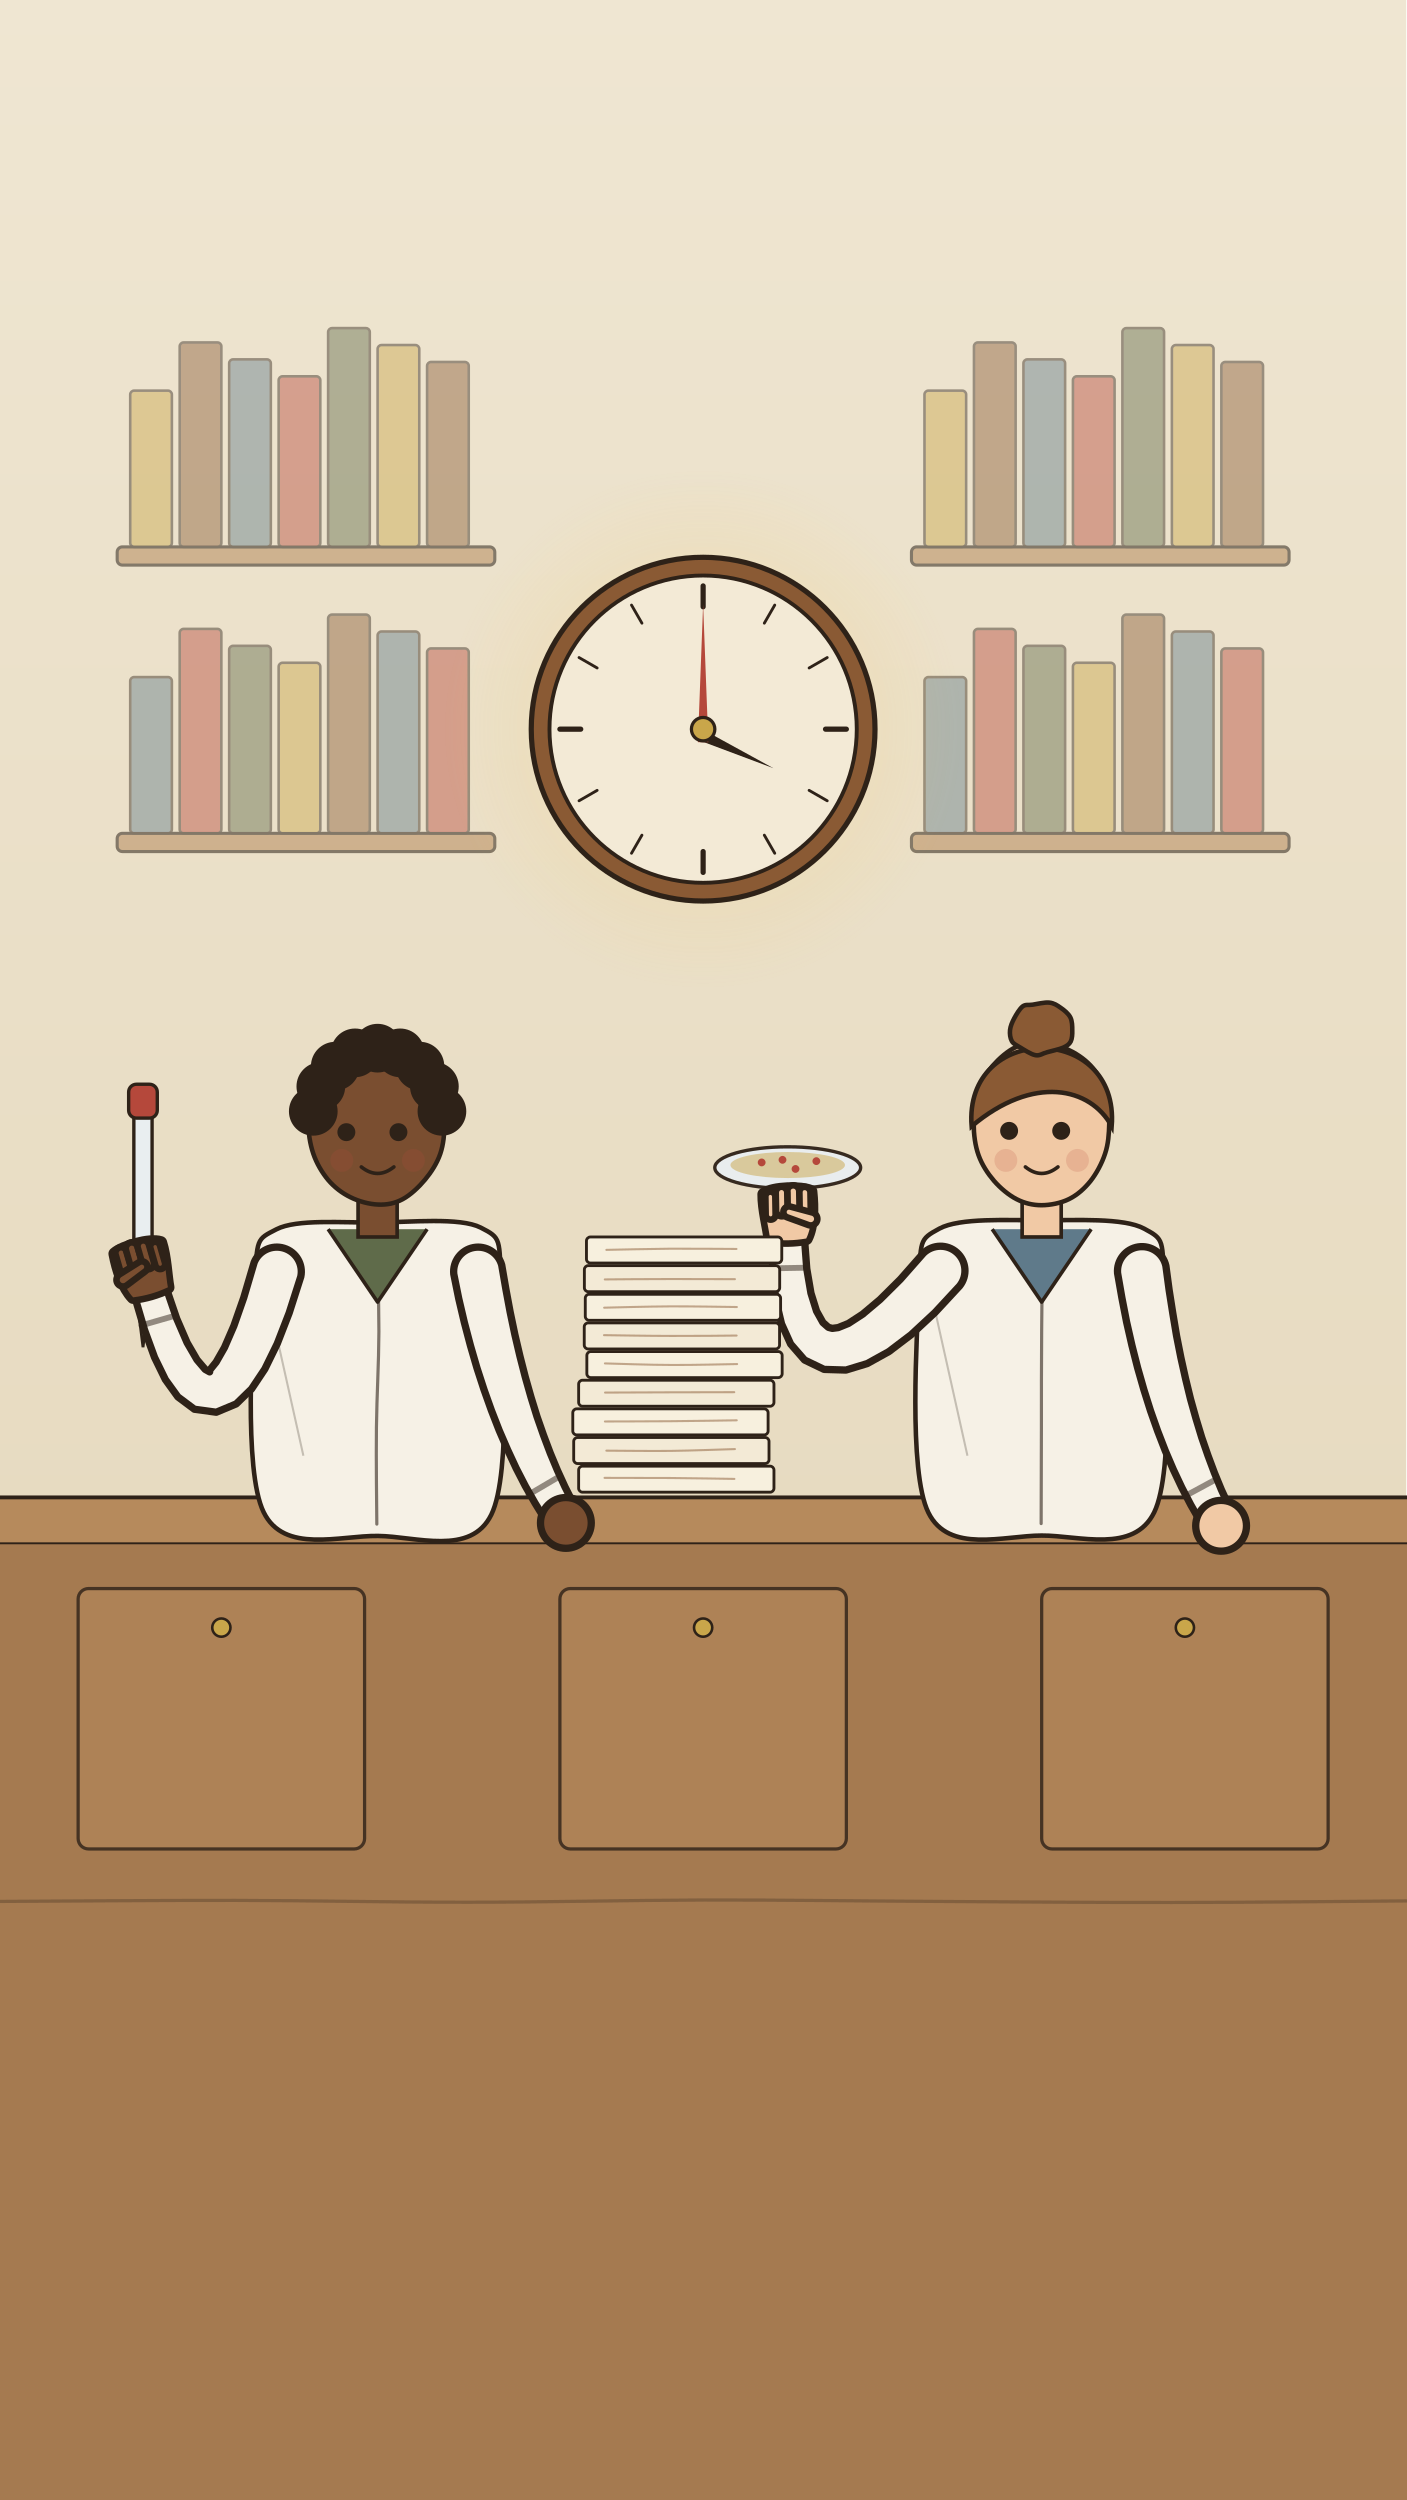
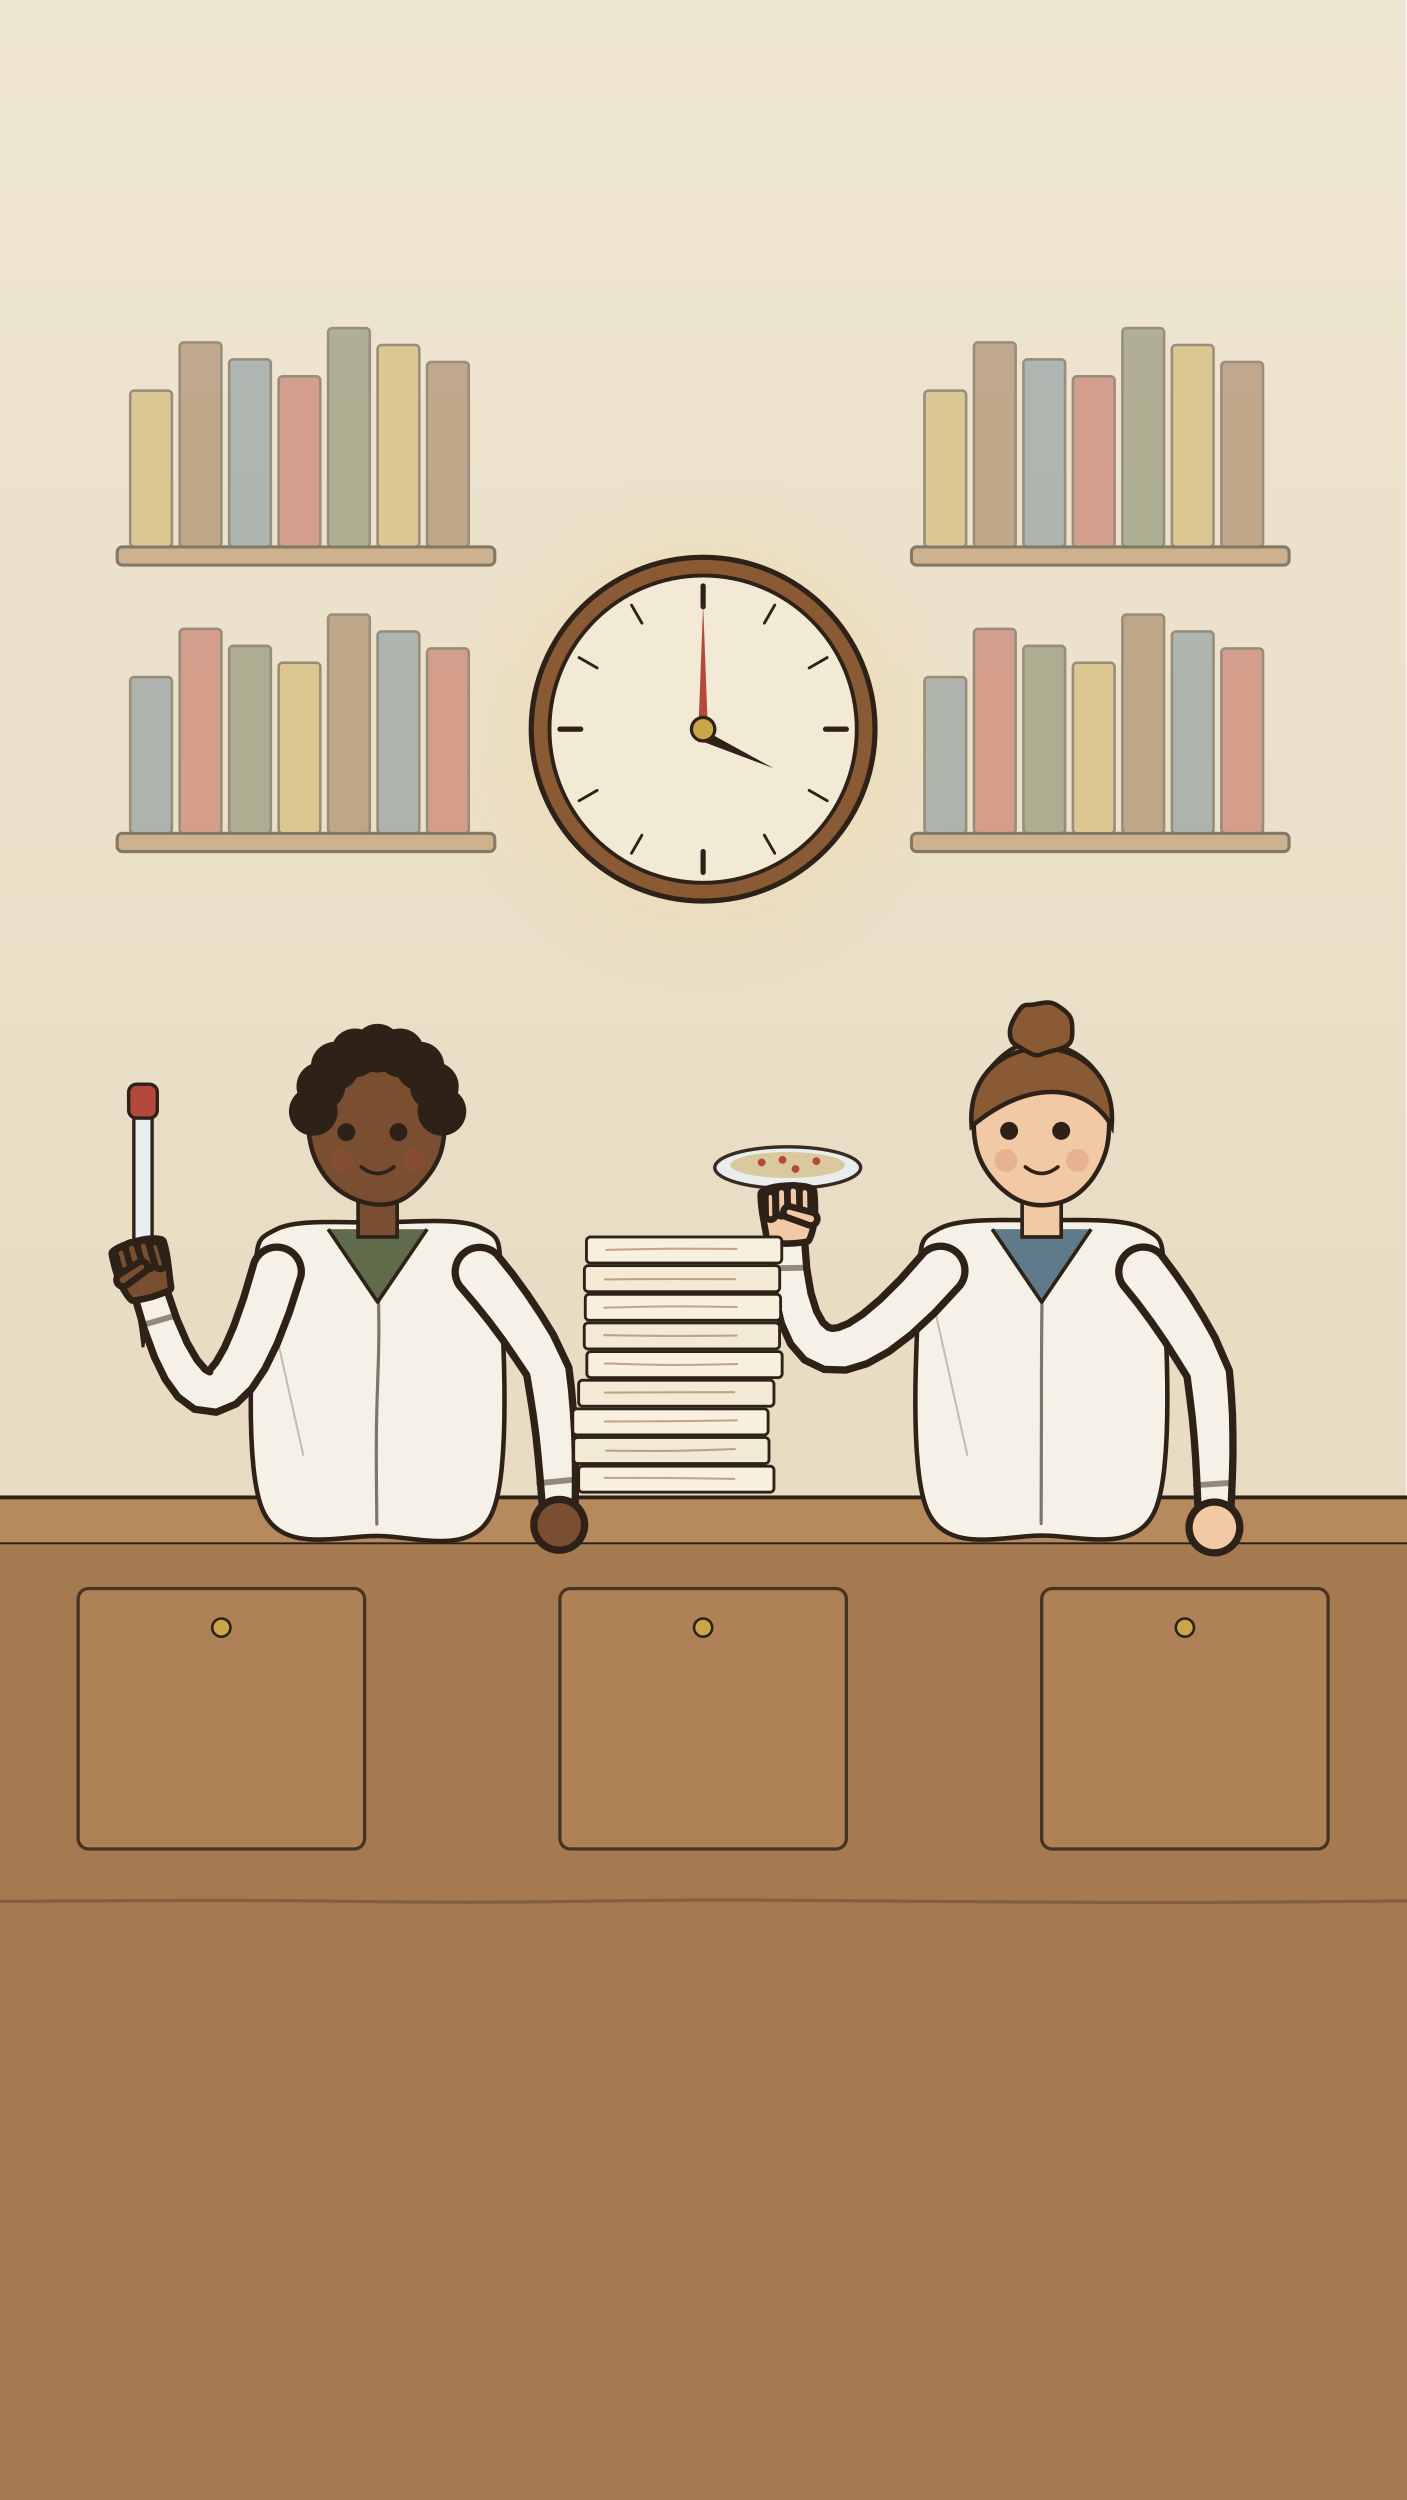
<svg xmlns="http://www.w3.org/2000/svg" viewBox="0 0 1080 1920" width="1080" height="1920">
  <defs>
    <linearGradient id="U003lg1" x1="0" y1="0" x2="0" y2="1">
      <stop offset="0" stop-color="#efe6d2" stop-opacity="1" />
      <stop offset="1" stop-color="#e2d4b6" stop-opacity="1" />
    </linearGradient>
    <radialGradient id="U003rg2" cx="0.5" cy="0.5" r="0.5">
      <stop offset="0" stop-color="#f2c14e" stop-opacity="0.3" />
      <stop offset="0.5" stop-color="#f2c14e" stop-opacity="0.135" />
      <stop offset="1" stop-color="#f2c14e" stop-opacity="0" />
    </radialGradient>
  </defs>
  <rect id="bg-paper" x="0" y="0" width="1080" height="1920" fill="url(#U003lg1)" />
  <g id="archive-shelves-bg" opacity=".55">
    <rect x="90.0" y="420.0" width="290.0" height="14.0" rx="4" fill="#b68a5c" stroke="#2e2218" stroke-width="2.4" />
    <rect x="700.0" y="420.0" width="290.0" height="14.0" rx="4" fill="#b68a5c" stroke="#2e2218" stroke-width="2.4" />
    <rect x="100.0" y="300.0" width="32.0" height="120.0" rx="3" fill="#c9a64a" stroke="#2e2218" stroke-width="2" opacity=".8" />
    <rect x="710.0" y="300.0" width="32.0" height="120.0" rx="3" fill="#c9a64a" stroke="#2e2218" stroke-width="2" opacity=".8" />
    <rect x="138.0" y="263.0" width="32.0" height="157.0" rx="3" fill="#8a5a34" stroke="#2e2218" stroke-width="2" opacity=".8" />
    <rect x="748.0" y="263.0" width="32.0" height="157.0" rx="3" fill="#8a5a34" stroke="#2e2218" stroke-width="2" opacity=".8" />
    <rect x="176.0" y="276.0" width="32.0" height="144.0" rx="3" fill="#5f7a8a" stroke="#2e2218" stroke-width="2" opacity=".8" />
    <rect x="786.0" y="276.0" width="32.0" height="144.0" rx="3" fill="#5f7a8a" stroke="#2e2218" stroke-width="2" opacity=".8" />
    <rect x="214.0" y="289.0" width="32.0" height="131.0" rx="3" fill="#b5483b" stroke="#2e2218" stroke-width="2" opacity=".8" />
    <rect x="824.0" y="289.0" width="32.0" height="131.0" rx="3" fill="#b5483b" stroke="#2e2218" stroke-width="2" opacity=".8" />
    <rect x="252.0" y="252.0" width="32.0" height="168.0" rx="3" fill="#5f6b4a" stroke="#2e2218" stroke-width="2" opacity=".8" />
    <rect x="862.0" y="252.0" width="32.0" height="168.0" rx="3" fill="#5f6b4a" stroke="#2e2218" stroke-width="2" opacity=".8" />
    <rect x="290.0" y="265.0" width="32.0" height="155.0" rx="3" fill="#c9a64a" stroke="#2e2218" stroke-width="2" opacity=".8" />
    <rect x="900.0" y="265.0" width="32.0" height="155.0" rx="3" fill="#c9a64a" stroke="#2e2218" stroke-width="2" opacity=".8" />
    <rect x="328.0" y="278.0" width="32.0" height="142.0" rx="3" fill="#8a5a34" stroke="#2e2218" stroke-width="2" opacity=".8" />
    <rect x="938.0" y="278.0" width="32.0" height="142.0" rx="3" fill="#8a5a34" stroke="#2e2218" stroke-width="2" opacity=".8" />
    <rect x="90.0" y="640.0" width="290.0" height="14.0" rx="4" fill="#b68a5c" stroke="#2e2218" stroke-width="2.4" />
    <rect x="700.0" y="640.0" width="290.0" height="14.0" rx="4" fill="#b68a5c" stroke="#2e2218" stroke-width="2.4" />
    <rect x="100.0" y="520.0" width="32.0" height="120.0" rx="3" fill="#5f7a8a" stroke="#2e2218" stroke-width="2" opacity=".8" />
    <rect x="710.0" y="520.0" width="32.0" height="120.0" rx="3" fill="#5f7a8a" stroke="#2e2218" stroke-width="2" opacity=".8" />
    <rect x="138.0" y="483.0" width="32.0" height="157.0" rx="3" fill="#b5483b" stroke="#2e2218" stroke-width="2" opacity=".8" />
    <rect x="748.0" y="483.0" width="32.0" height="157.0" rx="3" fill="#b5483b" stroke="#2e2218" stroke-width="2" opacity=".8" />
    <rect x="176.0" y="496.0" width="32.0" height="144.0" rx="3" fill="#5f6b4a" stroke="#2e2218" stroke-width="2" opacity=".8" />
    <rect x="786.0" y="496.0" width="32.0" height="144.0" rx="3" fill="#5f6b4a" stroke="#2e2218" stroke-width="2" opacity=".8" />
    <rect x="214.0" y="509.0" width="32.0" height="131.0" rx="3" fill="#c9a64a" stroke="#2e2218" stroke-width="2" opacity=".8" />
    <rect x="824.0" y="509.0" width="32.0" height="131.0" rx="3" fill="#c9a64a" stroke="#2e2218" stroke-width="2" opacity=".8" />
    <rect x="252.0" y="472.0" width="32.0" height="168.0" rx="3" fill="#8a5a34" stroke="#2e2218" stroke-width="2" opacity=".8" />
    <rect x="862.0" y="472.0" width="32.0" height="168.0" rx="3" fill="#8a5a34" stroke="#2e2218" stroke-width="2" opacity=".8" />
    <rect x="290.0" y="485.0" width="32.0" height="155.0" rx="3" fill="#5f7a8a" stroke="#2e2218" stroke-width="2" opacity=".8" />
    <rect x="900.0" y="485.0" width="32.0" height="155.0" rx="3" fill="#5f7a8a" stroke="#2e2218" stroke-width="2" opacity=".8" />
    <rect x="328.0" y="498.0" width="32.0" height="142.0" rx="3" fill="#b5483b" stroke="#2e2218" stroke-width="2" opacity=".8" />
    <rect x="938.0" y="498.0" width="32.0" height="142.0" rx="3" fill="#b5483b" stroke="#2e2218" stroke-width="2" opacity=".8" />
  </g>
  <circle cx="540" cy="560" r="200" fill="url(#U003rg2)" />
  <g id="mv-core-swell-clock-face">
    <circle cx="540" cy="560" r="132" fill="#8a5a34" stroke="#2e2218" stroke-width="4" />
    <circle cx="540" cy="560" r="118" fill="#f3ead6" stroke="#2e2218" stroke-width="3" />
    <path d="M540.0,450.0 L540.0,466.0" stroke="#2e2218" stroke-width="4" stroke-linecap="round" />
    <path d="M595.0,464.7 L587.0,478.6" stroke="#2e2218" stroke-width="2.2" stroke-linecap="round" />
    <path d="M635.3,505.0 L621.4,513.0" stroke="#2e2218" stroke-width="2.2" stroke-linecap="round" />
    <path d="M650.0,560.0 L634.0,560.0" stroke="#2e2218" stroke-width="4" stroke-linecap="round" />
    <path d="M635.3,615.0 L621.4,607.0" stroke="#2e2218" stroke-width="2.2" stroke-linecap="round" />
    <path d="M595.0,655.3 L587.0,641.4" stroke="#2e2218" stroke-width="2.2" stroke-linecap="round" />
    <path d="M540.0,670.0 L540.0,654.0" stroke="#2e2218" stroke-width="4" stroke-linecap="round" />
    <path d="M485.0,655.3 L493.0,641.4" stroke="#2e2218" stroke-width="2.2" stroke-linecap="round" />
    <path d="M444.7,615.0 L458.6,607.0" stroke="#2e2218" stroke-width="2.2" stroke-linecap="round" />
    <path d="M430.0,560.0 L446.0,560.0" stroke="#2e2218" stroke-width="4" stroke-linecap="round" />
    <path d="M444.7,505.0 L458.6,513.0" stroke="#2e2218" stroke-width="2.2" stroke-linecap="round" />
    <path d="M485.0,464.7 L493.0,478.6" stroke="#2e2218" stroke-width="2.2" stroke-linecap="round" />
  </g>
  <g id="mv-rotor-clock-hour-hand" data-pivot="540 560" data-per="6">
    <path d="M532,556 L594,590 L538,569Z" fill="#2e2218" />
    <circle cx="540" cy="560" r="6" fill="#2e2218" />
  </g>
  <g id="mv-rotor-clock-minute-hand" data-pivot="540 560" data-per="1.2">
    <path d="M536,570 L540,464 L544,570Z" fill="#b5483b" />
    <circle cx="540" cy="560" r="9" fill="#c9a64a" stroke="#2e2218" stroke-width="2.5" />
  </g>
  <g id="lab-bench">
    <rect x="-10.0" y="1150.0" width="1100.0" height="36.0" rx="6" fill="#b68a5c" stroke="#2e2218" stroke-width="3" />
    <rect x="-10" y="1186" width="1100" height="740" fill="#a57a50" />
    <rect x="60.0" y="1220.0" width="220.0" height="200.0" rx="8" fill="#b08458" stroke="#2e2218" stroke-width="2.5" opacity=".8" />
    <circle cx="170" cy="1250" r="7" fill="#c9a64a" stroke="#2e2218" stroke-width="2" />
    <rect x="430.0" y="1220.0" width="220.0" height="200.0" rx="8" fill="#b08458" stroke="#2e2218" stroke-width="2.5" opacity=".8" />
    <circle cx="540" cy="1250" r="7" fill="#c9a64a" stroke="#2e2218" stroke-width="2" />
    <rect x="800.0" y="1220.0" width="220.0" height="200.0" rx="8" fill="#b08458" stroke="#2e2218" stroke-width="2.5" opacity=".8" />
    <circle cx="910" cy="1250" r="7" fill="#c9a64a" stroke="#2e2218" stroke-width="2" />
    <path d="M0.2,1460.3 C30.3,1460.2 120.7,1459.4 180.8,1459.5 C240.8,1459.6 300.3,1461.0 360.4,1460.9 C420.4,1460.9 481.0,1459.4 541.0,1459.2 C601.0,1459.1 660.5,1460.0 720.4,1460.3 C780.2,1460.6 840.1,1461.2 900.0,1461.1 C960.0,1461.1 1050.1,1460.1 1080.1,1459.9" fill="none" stroke="#2e2218" stroke-width="2.5" stroke-linecap="round" opacity="0.3" />
  </g>
  <g id="mv-breathe-geneticist-a-person">
    <path d="M212.3,944.1 C196.8,952.1 197.4,950.8 195.8,987.0 C194.1,1023.3 186.7,1129.3 202.5,1161.4 C218.2,1193.5 261.1,1179.2 290.3,1179.6 C319.4,1179.9 361.6,1195.3 377.3,1163.3 C393.1,1131.3 386.1,1024.4 384.8,987.6 C383.4,950.9 385.2,951.0 369.2,942.8 C353.2,934.7 315.1,938.7 288.9,938.9 C262.8,939.1 227.8,936.1 212.3,944.1Z" fill="#f6f1e6" stroke="#2e2218" stroke-width="3.5" />
    <path d="M289.5,947.1 C289.7,959.7 291.0,997.9 291.0,1022.8 C290.9,1047.6 289.4,1071.5 289.1,1096.2 C288.8,1120.8 289.3,1158.1 289.4,1170.5" fill="none" stroke="#2e2218" stroke-width="2.45" stroke-linecap="round" opacity="0.6" />
    <path d="M252,944 L290,1000 L328,944" fill="#5f6b4a" stroke="#2e2218" stroke-width="2.8" stroke-linejoin="round" />
    <path d="M208,1006 l25,112" stroke="#2e2218" stroke-width="1.6" opacity=".25" />
    <g class="mv mv-limb-geneticist-a-r-1" data-pivot="213.1 975.0">
      <rect x="102.8" y="852.7" width="14.0" height="150.0" rx="6" fill="#e9eef0" stroke="#2e2218" stroke-width="2.6" />
      <rect x="98.8" y="832.7" width="22.0" height="26.0" rx="6" fill="#b5483b" stroke="#2e2218" stroke-width="2.6" />
      <path d="M105.83,1002.673 L109.83,1034.673 L113.83,1002.673Z" fill="#e9eef0" stroke="#2e2218" stroke-width="2.2" />
      <path d="M195.2,969.5 L187.2,996.6 L179.6,1018.3 L172.4,1034.9 L166.0,1046.1 L161.4,1051.8 L160.4,1053.0 L161.0,1053.6 L157.6,1051.7 L151.3,1044.3 L143.7,1031.2 L135.7,1012.7 L127.5,988.7 A12.5,12.5 0 0 0 103.6,996.3 L111.0,1021.4 L118.7,1042.5 L127.0,1059.5 L136.6,1072.8 L149.3,1082.3 L166.1,1084.6 L181.4,1078.2 L193.2,1066.7 L203.4,1051.4 L212.9,1032.0 L222.1,1008.3 L231.0,980.5 A18.8,18.8 0 0 0 195.2,969.5Z" fill="#f6f1e6" stroke="#2e2218" stroke-width="5.62" stroke-linejoin="round" />
      <path d="M135.0,1010.3 L108.6,1017.9" stroke="#2e2218" stroke-width="4.50" stroke-linecap="round" opacity=".5" />
      <g transform="translate(115.6 992.5) rotate(343.90) scale(37.500)">
        <g fill="#2e2218" stroke="#2e2218" stroke-width="0.27" stroke-linejoin="round">
          <path d="M0.370,0 C0.111,0.04 -0.111,0.04 -0.370,0 C-0.500,-0.25 -0.510,-0.62 -0.480,-0.960 C-0.288,-1.050 0.288,-1.050 0.480,-0.920 C0.490,-0.62 0.390,-0.22 0.370,0 Z" />
        </g>
        <g fill="#7a4e30" stroke="none">
          <path d="M0.370,0 C0.111,0.04 -0.111,0.04 -0.370,0 C-0.500,-0.25 -0.510,-0.62 -0.480,-0.960 C-0.288,-1.050 0.288,-1.050 0.480,-0.920 C0.490,-0.62 0.390,-0.22 0.370,0 Z" />
        </g>
        <path d="M-0.473,-0.94 L-0.473,-0.57 A0.118,0.118 0 0 0 -0.237,-0.57 L-0.237,-0.94 A0.118,0.118 0 0 0 -0.473,-0.94 Z" fill="#7a4e30" stroke="#2e2218" stroke-width="0.135" stroke-linejoin="round" />
        <path d="M-0.244,-0.97 L-0.244,-0.6 A0.124,0.124 0 0 0 0.004,-0.6 L0.004,-0.97 A0.124,0.124 0 0 0 -0.244,-0.97 Z" fill="#7a4e30" stroke="#2e2218" stroke-width="0.135" stroke-linejoin="round" />
        <path d="M0.002,-0.95 L0.002,-0.58 A0.118,0.118 0 0 0 0.238,-0.58 L0.238,-0.95 A0.118,0.118 0 0 0 0.002,-0.95 Z" fill="#7a4e30" stroke="#2e2218" stroke-width="0.135" stroke-linejoin="round" />
        <path d="M0.248,-0.87 L0.248,-0.5 A0.102,0.102 0 0 0 0.452,-0.5 L0.452,-0.87 A0.102,0.102 0 0 0 0.248,-0.87 Z" fill="#7a4e30" stroke="#2e2218" stroke-width="0.135" stroke-linejoin="round" />
        <path d="M-0.427,-0.272 L0.016,-0.441 A0.115,0.115 0 0 0 -0.056,-0.659 L-0.513,-0.528 A0.135,0.135 0 0 0 -0.427,-0.272 Z" fill="#7a4e30" stroke="#2e2218" stroke-width="0.135" stroke-linejoin="round" />
      </g>
    </g>
    <g class="mv mv-limb-geneticist-a-l-1" data-pivot="366.9 975.0">
-       <path d="M348.5,978.5 L352.3,997.3 L356.6,1015.6 L361.3,1033.4 L366.3,1050.6 L371.7,1067.2 L377.4,1083.2 L383.4,1098.6 L389.8,1113.4 L396.4,1127.6 L403.4,1141.2 L410.8,1154.2 L418.3,1166.4 A12.5,12.5 0 0 0 440.1,1154.2 L433.9,1141.9 L428.1,1129.2 L422.6,1116.0 L417.4,1102.2 L412.4,1087.9 L407.8,1073.0 L403.4,1057.5 L399.3,1041.5 L395.4,1024.9 L391.8,1007.7 L388.5,990.0 L385.3,971.5 A18.8,18.8 0 0 0 348.5,978.5Z" fill="#f6f1e6" stroke="#2e2218" stroke-width="5.62" stroke-linejoin="round" />
-       <path d="M405.9,1147.9 L429.7,1133.9" stroke="#2e2218" stroke-width="4.50" stroke-linecap="round" opacity=".5" />
-       <circle cx="434.6" cy="1169.6" r="19.5" fill="#7a4e30" stroke="#2e2218" stroke-width="5.62" />
+       <path d="M352.81,987.35 L364.64,1001.26 L375.78,1015.14 L386.31,1029.29 L396.06,1043.53 L404.54,1056.10 L407.16,1071.67 L409.60,1087.42 L411.63,1102.72 L413.18,1117.68 L414.51,1132.29 L415.72,1146.60 L416.71,1160.44 A12.50,12.50 0 0 0 441.69,1160.16 L441.88,1145.80 L441.95,1131.10 L441.79,1116.12 L441.34,1100.49 L440.37,1084.36 L438.96,1067.50 L436.87,1050.19 L425.08,1025.35 L415.39,1009.55 L404.86,993.80 L393.41,978.09 L381.61,963.45 A18.80,18.80 0 0 0 352.81,987.35 Z" fill="#f6f1e6" stroke="#2e2218" stroke-width="5.62" stroke-linejoin="round" />
+       <path d="M414.03,1139.10 L441.50,1136.30" stroke="#2e2218" stroke-width="4.50" stroke-linecap="round" opacity=".5" />
+       <circle cx="429.49" cy="1171.05" r="19.5" fill="#7a4e30" stroke="#2e2218" stroke-width="5.62" />
    </g>
    <g id="mv-nod-geneticist-a-head">
      <rect x="275" y="906" width="30" height="44" fill="#7a4e30" stroke="#2e2218" stroke-width="2.8" />
      <path d="M341.5,862.5 C341.3,870.6 340.6,879.0 338.1,886.2 C335.6,893.4 331.3,900.1 326.5,905.9 C321.7,911.7 315.2,917.8 309.2,921.0 C303.2,924.2 297.2,925.4 290.5,925.1 C283.8,924.9 275.6,922.7 269.2,919.5 C262.8,916.4 256.9,911.9 252.1,906.3 C247.4,900.7 243.1,893.4 240.6,886.0 C238.1,878.6 236.7,869.8 236.9,861.9 C237.1,854.0 239.2,845.8 241.8,838.5 C244.5,831.2 248.1,823.6 252.8,818.0 C257.5,812.5 263.9,808.5 270.0,805.3 C276.1,802.2 282.9,799.3 289.6,799.1 C296.3,799.0 303.7,801.5 310.1,804.5 C316.4,807.6 322.8,812.0 327.7,817.5 C332.6,823.0 336.9,830.1 339.2,837.6 C341.6,845.1 341.7,854.5 341.5,862.5Z" fill="#7a4e30" stroke="#2e2218" stroke-width="3.5" />
      <circle cx="240.6" cy="853.5" r="17.5" fill="#2e2218" stroke="#2e2218" stroke-width="2.4" />
      <circle cx="246.4" cy="834.4" r="17.5" fill="#2e2218" stroke="#2e2218" stroke-width="2.4" />
      <circle cx="257.5" cy="818.8" r="17.5" fill="#2e2218" stroke="#2e2218" stroke-width="2.4" />
      <circle cx="272.7" cy="808.6" r="17.5" fill="#2e2218" stroke="#2e2218" stroke-width="2.4" />
      <circle cx="290.0" cy="805.0" r="17.5" fill="#2e2218" stroke="#2e2218" stroke-width="2.4" />
      <circle cx="307.3" cy="808.6" r="17.5" fill="#2e2218" stroke="#2e2218" stroke-width="2.4" />
      <circle cx="322.5" cy="818.8" r="17.5" fill="#2e2218" stroke="#2e2218" stroke-width="2.4" />
      <circle cx="333.6" cy="834.4" r="17.5" fill="#2e2218" stroke="#2e2218" stroke-width="2.4" />
      <circle cx="339.4" cy="853.5" r="17.5" fill="#2e2218" stroke="#2e2218" stroke-width="2.4" />
      <g id="mv-blink-geneticist-a-eyes">
        <circle cx="266.0" cy="869.5" r="6.9" fill="#2e2218" />
        <circle cx="306.0" cy="869.5" r="6.9" fill="#2e2218" />
      </g>
      <circle cx="262.5" cy="891.2" r="8.8" fill="#b5483b" opacity=".18" />
      <circle cx="317.5" cy="891.2" r="8.8" fill="#b5483b" opacity=".18" />
      <path d="M277.5,896.2 Q290.0,906.2 302.5,896.2" fill="none" stroke="#2e2218" stroke-width="2.8" stroke-linecap="round" />
    </g>
  </g>
  <g id="mv-breathe-geneticist-b-person">
    <path d="M721.4,943.6 C705.6,952.2 707.2,952.1 705.8,988.4 C704.4,1024.8 697.3,1129.9 713.0,1161.7 C728.7,1193.5 771.1,1179.3 800.0,1179.3 C828.9,1179.2 870.7,1193.4 886.4,1161.5 C902.0,1129.6 895.3,1024.4 894.0,988.1 C892.7,951.7 894.3,952.0 878.7,943.6 C863.0,935.1 826.2,937.2 800.0,937.2 C773.8,937.2 737.1,935.1 721.4,943.6Z" fill="#f6f1e6" stroke="#2e2218" stroke-width="3.5" />
    <path d="M800.9,948.9 C800.7,960.9 800.1,996.3 800.0,1021.0 C799.8,1045.8 799.8,1072.5 799.8,1097.3 C799.7,1122.2 799.6,1157.9 799.6,1170.1" fill="none" stroke="#2e2218" stroke-width="2.45" stroke-linecap="round" opacity="0.6" />
    <path d="M762,944 L800,1000 L838,944" fill="#5f7a8a" stroke="#2e2218" stroke-width="2.8" stroke-linejoin="round" />
    <path d="M718,1006 l25,112" stroke="#2e2218" stroke-width="1.6" opacity=".25" />
    <g class="mv mv-limb-geneticist-b-r-1" data-pivot="723.1 975.0">
      <ellipse cx="604.96" cy="896.748" rx="56" ry="16" fill="#e9eef0" stroke="#2e2218" stroke-width="2.6" opacity=".95" />
      <ellipse cx="604.96" cy="894.748" rx="44" ry="10" fill="#c9a64a" opacity=".5" />
      <circle cx="584.96" cy="892.748" r="3" fill="#b5483b" />
      <circle cx="610.96" cy="897.748" r="3" fill="#b5483b" />
      <circle cx="626.96" cy="891.748" r="3" fill="#b5483b" />
      <circle cx="600.96" cy="890.748" r="3" fill="#b5483b" />
      <path d="M709.2,962.4 L691.5,982.5 L675.9,998.0 L662.5,1009.3 L651.6,1016.4 L643.7,1019.6 L639.2,1020.2 L636.2,1019.4 L632.0,1015.7 L627.1,1006.9 L622.8,993.1 L619.6,974.4 L617.8,950.7 A12.5,12.5 0 0 0 592.8,952.0 L593.5,976.8 L595.8,998.4 L600.2,1016.7 L607.2,1032.2 L617.9,1044.5 L632.9,1051.7 L649.7,1052.2 L666.1,1047.2 L682.7,1038.0 L699.8,1025.0 L718.0,1008.1 L737.0,987.6 A18.8,18.8 0 0 0 709.2,962.4Z" fill="#f6f1e6" stroke="#2e2218" stroke-width="5.62" stroke-linejoin="round" />
      <path d="M619.4,973.6 L591.9,974.1" stroke="#2e2218" stroke-width="4.50" stroke-linecap="round" opacity=".5" />
      <g transform="translate(605.3 951.4) rotate(359.03) scale(37.500)">
        <g fill="#2e2218" stroke="#2e2218" stroke-width="0.27" stroke-linejoin="round">
          <path d="M-0.370,0 C-0.111,0.04 0.111,0.04 0.370,0 C0.500,-0.25 0.510,-0.62 0.480,-0.960 C0.288,-1.050 -0.288,-1.050 -0.480,-0.920 C-0.490,-0.62 -0.390,-0.22 -0.370,0 Z" />
        </g>
        <g fill="#f1c9a5" stroke="none">
          <path d="M-0.370,0 C-0.111,0.04 0.111,0.04 0.370,0 C0.500,-0.25 0.510,-0.62 0.480,-0.960 C0.288,-1.050 -0.288,-1.050 -0.480,-0.920 C-0.490,-0.62 -0.390,-0.22 -0.370,0 Z" />
        </g>
        <path d="M0.237,-0.94 L0.237,-0.57 A0.118,0.118 0 0 0 0.473,-0.57 L0.473,-0.94 A0.118,0.118 0 0 0 0.237,-0.94 Z" fill="#f1c9a5" stroke="#2e2218" stroke-width="0.135" stroke-linejoin="round" />
        <path d="M-0.004,-0.97 L-0.004,-0.6 A0.124,0.124 0 0 0 0.244,-0.6 L0.244,-0.97 A0.124,0.124 0 0 0 -0.004,-0.97 Z" fill="#f1c9a5" stroke="#2e2218" stroke-width="0.135" stroke-linejoin="round" />
        <path d="M-0.238,-0.95 L-0.238,-0.58 A0.118,0.118 0 0 0 -0.002,-0.58 L-0.002,-0.95 A0.118,0.118 0 0 0 -0.238,-0.95 Z" fill="#f1c9a5" stroke="#2e2218" stroke-width="0.135" stroke-linejoin="round" />
        <path d="M-0.452,-0.87 L-0.452,-0.5 A0.102,0.102 0 0 0 -0.248,-0.5 L-0.248,-0.87 A0.102,0.102 0 0 0 -0.452,-0.87 Z" fill="#f1c9a5" stroke="#2e2218" stroke-width="0.135" stroke-linejoin="round" />
        <path d="M0.513,-0.528 L0.056,-0.659 A0.115,0.115 0 0 0 -0.016,-0.441 L0.427,-0.272 A0.135,0.135 0 0 0 0.513,-0.528 Z" fill="#f1c9a5" stroke="#2e2218" stroke-width="0.135" stroke-linejoin="round" />
      </g>
    </g>
    <g class="mv mv-limb-geneticist-b-l-1" data-pivot="876.9 975.0">
-       <path d="M858.3,977.8 L861.6,996.7 L865.2,1015.2 L869.3,1033.2 L873.7,1050.5 L878.5,1067.3 L883.6,1083.5 L889.1,1099.1 L894.9,1114.1 L901.1,1128.6 L907.6,1142.4 L914.5,1155.7 L921.6,1168.1 A12.5,12.5 0 0 0 943.8,1156.7 L938.0,1144.1 L932.7,1131.2 L927.7,1117.8 L922.9,1103.9 L918.5,1089.4 L914.3,1074.4 L910.5,1058.8 L906.9,1042.6 L903.6,1025.9 L900.7,1008.6 L897.9,990.8 L895.4,972.2 A18.8,18.8 0 0 0 858.3,977.8Z" fill="#f6f1e6" stroke="#2e2218" stroke-width="5.62" stroke-linejoin="round" />
-       <path d="M909.9,1149.1 L934.1,1136.0" stroke="#2e2218" stroke-width="4.50" stroke-linecap="round" opacity=".5" />
-       <circle cx="937.8" cy="1171.8" r="19.5" fill="#f1c9a5" stroke="#2e2218" stroke-width="5.62" />
+       <path d="M862.28,986.84 L873.75,1001.06 L884.36,1015.41 L894.43,1029.95 L903.66,1044.48 L911.68,1057.37 L913.73,1073.02 L915.66,1088.85 L917.09,1104.17 L918.19,1119.29 L919.01,1133.89 L919.66,1148.26 L920.23,1162.09 A12.50,12.50 0 0 0 945.17,1162.70 L945.87,1148.26 L946.49,1133.59 L946.89,1118.61 L946.88,1103.01 L946.57,1086.85 L945.60,1069.97 L944.17,1052.66 L933.21,1027.39 L924.12,1011.28 L914.25,995.15 L903.26,979.10 L891.99,963.98 A18.80,18.80 0 0 0 862.28,986.84 Z" fill="#f6f1e6" stroke="#2e2218" stroke-width="5.62" stroke-linejoin="round" />
+       <path d="M918.36,1140.63 L945.82,1138.79" stroke="#2e2218" stroke-width="4.50" stroke-linecap="round" opacity=".5" />
+       <circle cx="932.68" cy="1173.09" r="19.5" fill="#f1c9a5" stroke="#2e2218" stroke-width="5.62" />
    </g>
    <g id="mv-nod-geneticist-b-head">
      <rect x="785" y="906" width="30" height="44" fill="#f1c9a5" stroke="#2e2218" stroke-width="2.8" />
      <path d="M851.9,862.9 C851.7,870.8 851.2,878.6 848.7,886.0 C846.3,893.4 842.0,901.4 837.4,907.2 C832.7,913.0 827.3,917.8 821.0,920.9 C814.8,924.0 806.6,925.6 799.9,925.6 C793.2,925.6 786.8,924.1 780.8,921.0 C774.7,917.9 768.3,912.5 763.4,906.9 C758.5,901.2 754.1,894.4 751.5,887.1 C748.9,879.8 747.8,871.2 747.8,862.9 C747.7,854.7 748.5,845.2 751.0,837.8 C753.4,830.4 757.6,824.1 762.4,818.5 C767.3,812.9 773.9,807.1 780.1,804.2 C786.2,801.2 792.8,800.7 799.4,800.9 C805.9,801.1 812.9,802.7 819.2,805.6 C825.6,808.5 832.6,812.9 837.7,818.5 C842.7,824.0 847.1,831.5 849.5,838.9 C851.9,846.4 852.0,855.1 851.9,862.9Z" fill="#f1c9a5" stroke="#2e2218" stroke-width="3.5" />
      <path d="M746.2,865.0 C740.0,785.0 860.0,785.0 853.8,865.0 C837.5,835.0 793.8,825.0 746.2,865.0Z" fill="#8a5a34" stroke="#2e2218" stroke-width="3.5" />
      <path d="M823.5,791.3 C823.6,794.4 823.4,797.7 822.3,799.9 C821.1,802.1 819.5,803.2 816.5,804.6 C813.5,805.9 807.7,807.1 804.2,808.1 C800.6,809.0 798.7,811.0 795.3,810.4 C791.8,809.8 786.6,806.3 783.6,804.5 C780.6,802.7 778.4,801.8 777.1,799.6 C775.8,797.3 775.4,794.0 775.7,791.1 C776.0,788.2 777.3,785.1 778.9,782.1 C780.5,779.1 783.1,774.7 785.4,772.9 C787.8,771.2 789.5,772.1 793.0,771.6 C796.4,771.1 802.3,769.6 805.9,770.0 C809.5,770.4 811.8,772.0 814.5,773.9 C817.2,775.7 820.5,778.4 822.0,781.3 C823.5,784.2 823.5,788.2 823.5,791.3Z" fill="#8a5a34" stroke="#2e2218" stroke-width="3.5" />
      <g id="mv-blink-geneticist-b-eyes">
        <circle cx="775.0" cy="868.5" r="6.9" fill="#2e2218" />
        <circle cx="815.0" cy="868.5" r="6.9" fill="#2e2218" />
      </g>
      <circle cx="772.5" cy="891.2" r="8.8" fill="#b5483b" opacity=".18" />
      <circle cx="827.5" cy="891.2" r="8.8" fill="#b5483b" opacity=".18" />
      <path d="M787.5,896.2 Q800.0,906.2 812.5,896.2" fill="none" stroke="#2e2218" stroke-width="2.8" stroke-linecap="round" />
    </g>
  </g>
  <g id="mv-grow-paper-stack" data-from=".25" data-to="1" data-axis="y" data-dur="3.2" data-delay=".4">
    <rect x="444.4" y="1126.0" width="150.0" height="20.0" rx="3" fill="#f7f0de" stroke="#2e2218" stroke-width="2.2" />
    <path d="M464.3,1135.0 C472.6,1135.0 497.7,1135.0 514.3,1135.1 C530.9,1135.2 555.7,1135.7 564.0,1135.8" fill="none" stroke="#8a5a34" stroke-width="1.6" stroke-linecap="round" opacity="0.5" />
    <rect x="440.6" y="1104.0" width="150.0" height="20.0" rx="3" fill="#f3ead6" stroke="#2e2218" stroke-width="2.2" />
    <path d="M465.7,1114.1 C473.9,1114.1 498.5,1114.5 514.9,1114.3 C531.3,1114.1 556.1,1113.1 564.4,1112.9" fill="none" stroke="#8a5a34" stroke-width="1.6" stroke-linecap="round" opacity="0.5" />
    <rect x="439.9" y="1082.0" width="150.0" height="20.0" rx="3" fill="#f7f0de" stroke="#2e2218" stroke-width="2.2" />
    <path d="M464.6,1091.7 C472.9,1091.6 497.5,1091.7 514.4,1091.5 C531.3,1091.4 557.2,1090.9 565.8,1090.8" fill="none" stroke="#8a5a34" stroke-width="1.6" stroke-linecap="round" opacity="0.5" />
    <rect x="444.4" y="1060.0" width="150.0" height="20.0" rx="3" fill="#f3ead6" stroke="#2e2218" stroke-width="2.2" />
    <path d="M464.7,1069.5 C473.2,1069.5 499.0,1069.4 515.5,1069.3 C532.1,1069.3 555.8,1069.2 563.9,1069.2" fill="none" stroke="#8a5a34" stroke-width="1.6" stroke-linecap="round" opacity="0.5" />
    <rect x="450.7" y="1038.0" width="150.0" height="20.0" rx="3" fill="#f7f0de" stroke="#2e2218" stroke-width="2.2" />
    <path d="M464.6,1047.1 C473.2,1047.3 499.2,1048.3 516.1,1048.3 C533.0,1048.4 557.8,1047.7 566.1,1047.6" fill="none" stroke="#8a5a34" stroke-width="1.6" stroke-linecap="round" opacity="0.5" />
    <rect x="448.7" y="1016.0" width="150.0" height="20.0" rx="3" fill="#f3ead6" stroke="#2e2218" stroke-width="2.2" />
    <path d="M463.9,1025.4 C472.5,1025.5 498.7,1026.0 515.7,1026.0 C532.7,1026.1 557.4,1025.8 565.7,1025.7" fill="none" stroke="#8a5a34" stroke-width="1.6" stroke-linecap="round" opacity="0.5" />
    <rect x="449.5" y="994.0" width="150.0" height="20.0" rx="3" fill="#f7f0de" stroke="#2e2218" stroke-width="2.2" />
    <path d="M464.0,1004.3 C472.4,1004.1 497.3,1003.4 514.3,1003.3 C531.2,1003.2 557.3,1003.7 565.9,1003.8" fill="none" stroke="#8a5a34" stroke-width="1.6" stroke-linecap="round" opacity="0.5" />
    <rect x="448.8" y="972.0" width="150.0" height="20.0" rx="3" fill="#f3ead6" stroke="#2e2218" stroke-width="2.2" />
    <path d="M464.5,982.6 C473.1,982.5 499.3,982.3 516.0,982.3 C532.6,982.3 556.3,982.4 564.4,982.4" fill="none" stroke="#8a5a34" stroke-width="1.6" stroke-linecap="round" opacity="0.5" />
    <rect x="450.4" y="950.0" width="150.0" height="20.0" rx="3" fill="#f7f0de" stroke="#2e2218" stroke-width="2.2" />
    <path d="M465.7,959.9 C473.9,959.7 498.1,959.2 514.8,959.0 C531.4,958.9 557.2,959.2 565.6,959.2" fill="none" stroke="#8a5a34" stroke-width="1.6" stroke-linecap="round" opacity="0.5" />
  </g>
</svg>
